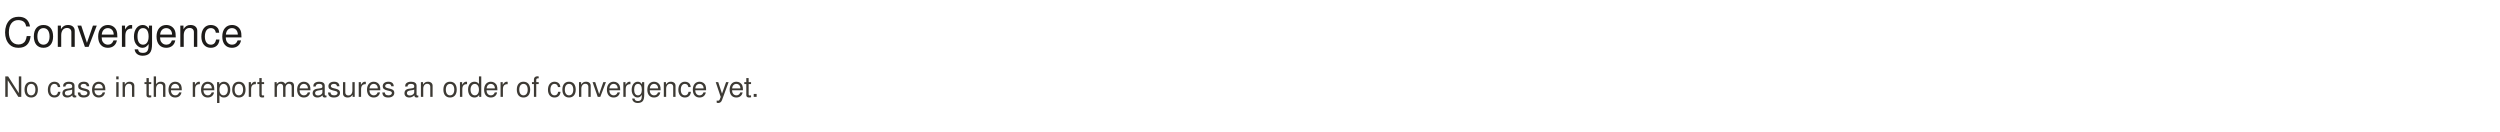
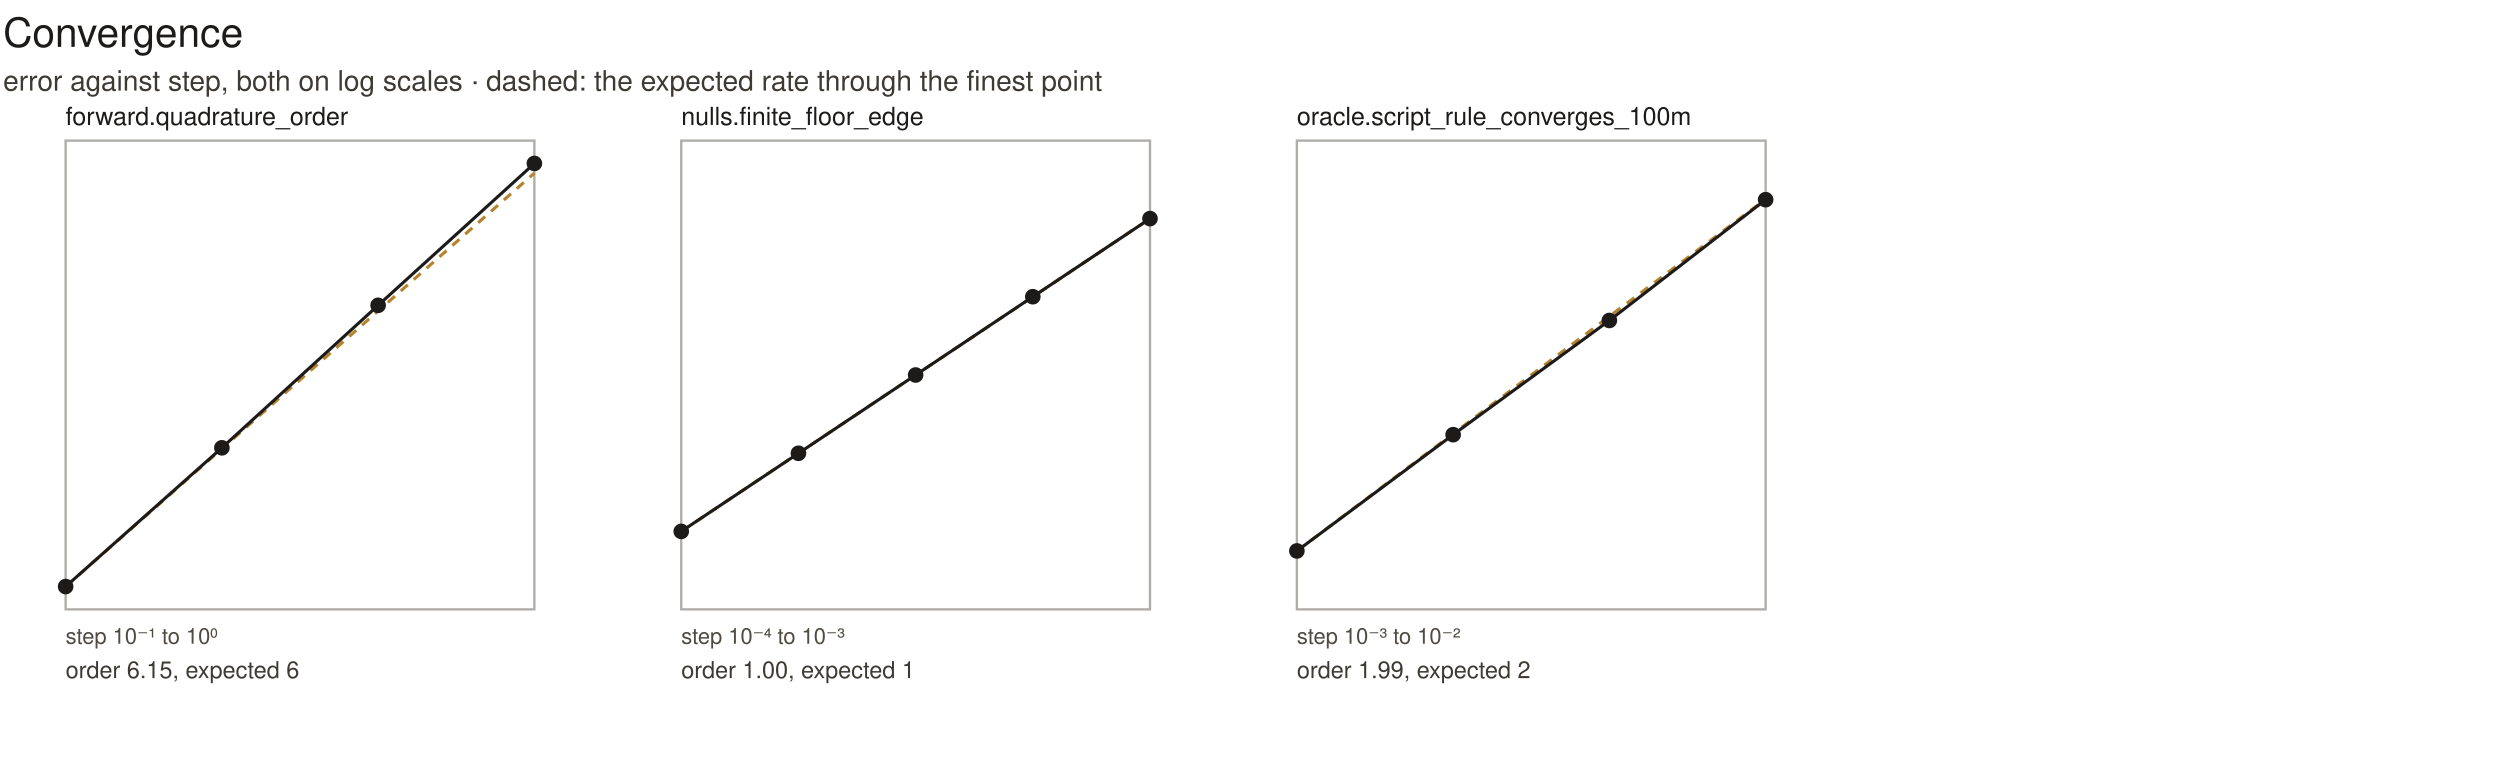
- <svg xmlns="http://www.w3.org/2000/svg" viewBox="0 0 1600 84" width="1600" height="84" role="img" aria-label="Convergence: no cases yet">
+ <svg xmlns="http://www.w3.org/2000/svg" viewBox="0 0 1600 500" width="1600" height="500" role="img" aria-label="Error against step size for each convergence case, with the expected rate">
  <style>.t{fill:#1d1b19;font-family:'Helvetica Neue',Helvetica,Arial,'Liberation Sans',Arimo,'Nimbus Sans','DejaVu Sans',sans-serif}.m{fill:#3d3a34}.w{fill:#4f4a42}.axis{stroke:#4f4a42;stroke-opacity:0.45;stroke-width:1.5;fill:none}.grid{stroke:#4f4a42;stroke-opacity:0.18;stroke-width:1}.dot{fill:#1d1b19}.ring{fill:none;stroke:#1d1b19;stroke-width:2}.line{stroke:#1d1b19;stroke-width:2;fill:none;stroke-linejoin:round}.thin{stroke:#1d1b19;stroke-opacity:0.35;stroke-width:1.5;fill:none}.tol{stroke:#b5822e;stroke-width:2.5;fill:none}.tolfill{fill:#b5822e}.dash{stroke:#b5822e;stroke-width:2;stroke-dasharray:6 5;fill:none}</style>
  <text class="t" x="2.0" y="30.0" font-size="26" font-weight="500" text-anchor="start">Convergence</text>
-   <text class="t m" x="2.0" y="62.0" font-size="18" font-weight="400" text-anchor="start">No case in the report measures an order of convergence yet.</text>
+   <text class="t m" x="2.0" y="58.0" font-size="18" font-weight="400" text-anchor="start">error against step, both on log scales · dashed: the expected rate through the finest point</text>
+   <rect class="axis" x="42" y="90" width="300" height="300" />
+   <line class="dash" x1="42.0" y1="375.4" x2="342.0" y2="110.8" />
+   <text class="t m" x="42.0" y="434.0" font-size="15" font-weight="400" text-anchor="start">order 6.15, expected 6</text>
+   <polyline class="line" points="42.0,375.4 142.0,286.6 242.0,195.4 342.0,104.6" />
+   <circle class="dot" cx="342.0" cy="104.6" r="5" />
+   <circle class="dot" cx="242.0" cy="195.4" r="5" />
+   <circle class="dot" cx="142.0" cy="286.6" r="5" />
+   <circle class="dot" cx="42.0" cy="375.4" r="5" />
+   <text class="t" x="42.0" y="80.0" font-size="16" font-weight="400" text-anchor="start">forward.quadrature_order</text>
+   <text class="t w" x="42.0" y="412.0" font-size="14" font-weight="400" text-anchor="start">step 10⁻¹ to 10⁰</text>
+   <rect class="axis" x="436" y="90" width="300" height="300" />
+   <line class="dash" x1="436.0" y1="340.1" x2="736.0" y2="139.9" />
+   <text class="t m" x="436.0" y="434.0" font-size="15" font-weight="400" text-anchor="start">order 1.00, expected 1</text>
+   <polyline class="line" points="436.0,340.1 511.0,290.1 586.0,240.0 661.0,189.9 736.0,139.9" />
+   <circle class="dot" cx="736.0" cy="139.9" r="5" />
+   <circle class="dot" cx="661.0" cy="189.9" r="5" />
+   <circle class="dot" cx="586.0" cy="240.0" r="5" />
+   <circle class="dot" cx="511.0" cy="290.1" r="5" />
+   <circle class="dot" cx="436.0" cy="340.1" r="5" />
+   <text class="t" x="436.0" y="80.0" font-size="16" font-weight="400" text-anchor="start">nulls.finite_floor_edge</text>
+   <text class="t w" x="436.0" y="412.0" font-size="14" font-weight="400" text-anchor="start">step 10⁻⁴ to 10⁻³</text>
+   <rect class="axis" x="830" y="90" width="300" height="300" />
+   <line class="dash" x1="830.0" y1="352.6" x2="1130.0" y2="127.4" />
+   <text class="t m" x="830.0" y="434.0" font-size="15" font-weight="400" text-anchor="start">order 1.99, expected 2</text>
+   <polyline class="line" points="830.0,352.6 930.0,278.2 1030.0,205.1 1130.0,127.8" />
+   <circle class="dot" cx="1130.0" cy="127.8" r="5" />
+   <circle class="dot" cx="1030.0" cy="205.1" r="5" />
+   <circle class="dot" cx="930.0" cy="278.2" r="5" />
+   <circle class="dot" cx="830.0" cy="352.6" r="5" />
+   <text class="t" x="830.0" y="80.0" font-size="16" font-weight="400" text-anchor="start">oracle.script_rule_converges_100m</text>
+   <text class="t w" x="830.0" y="412.0" font-size="14" font-weight="400" text-anchor="start">step 10⁻³ to 10⁻²</text>
</svg>
